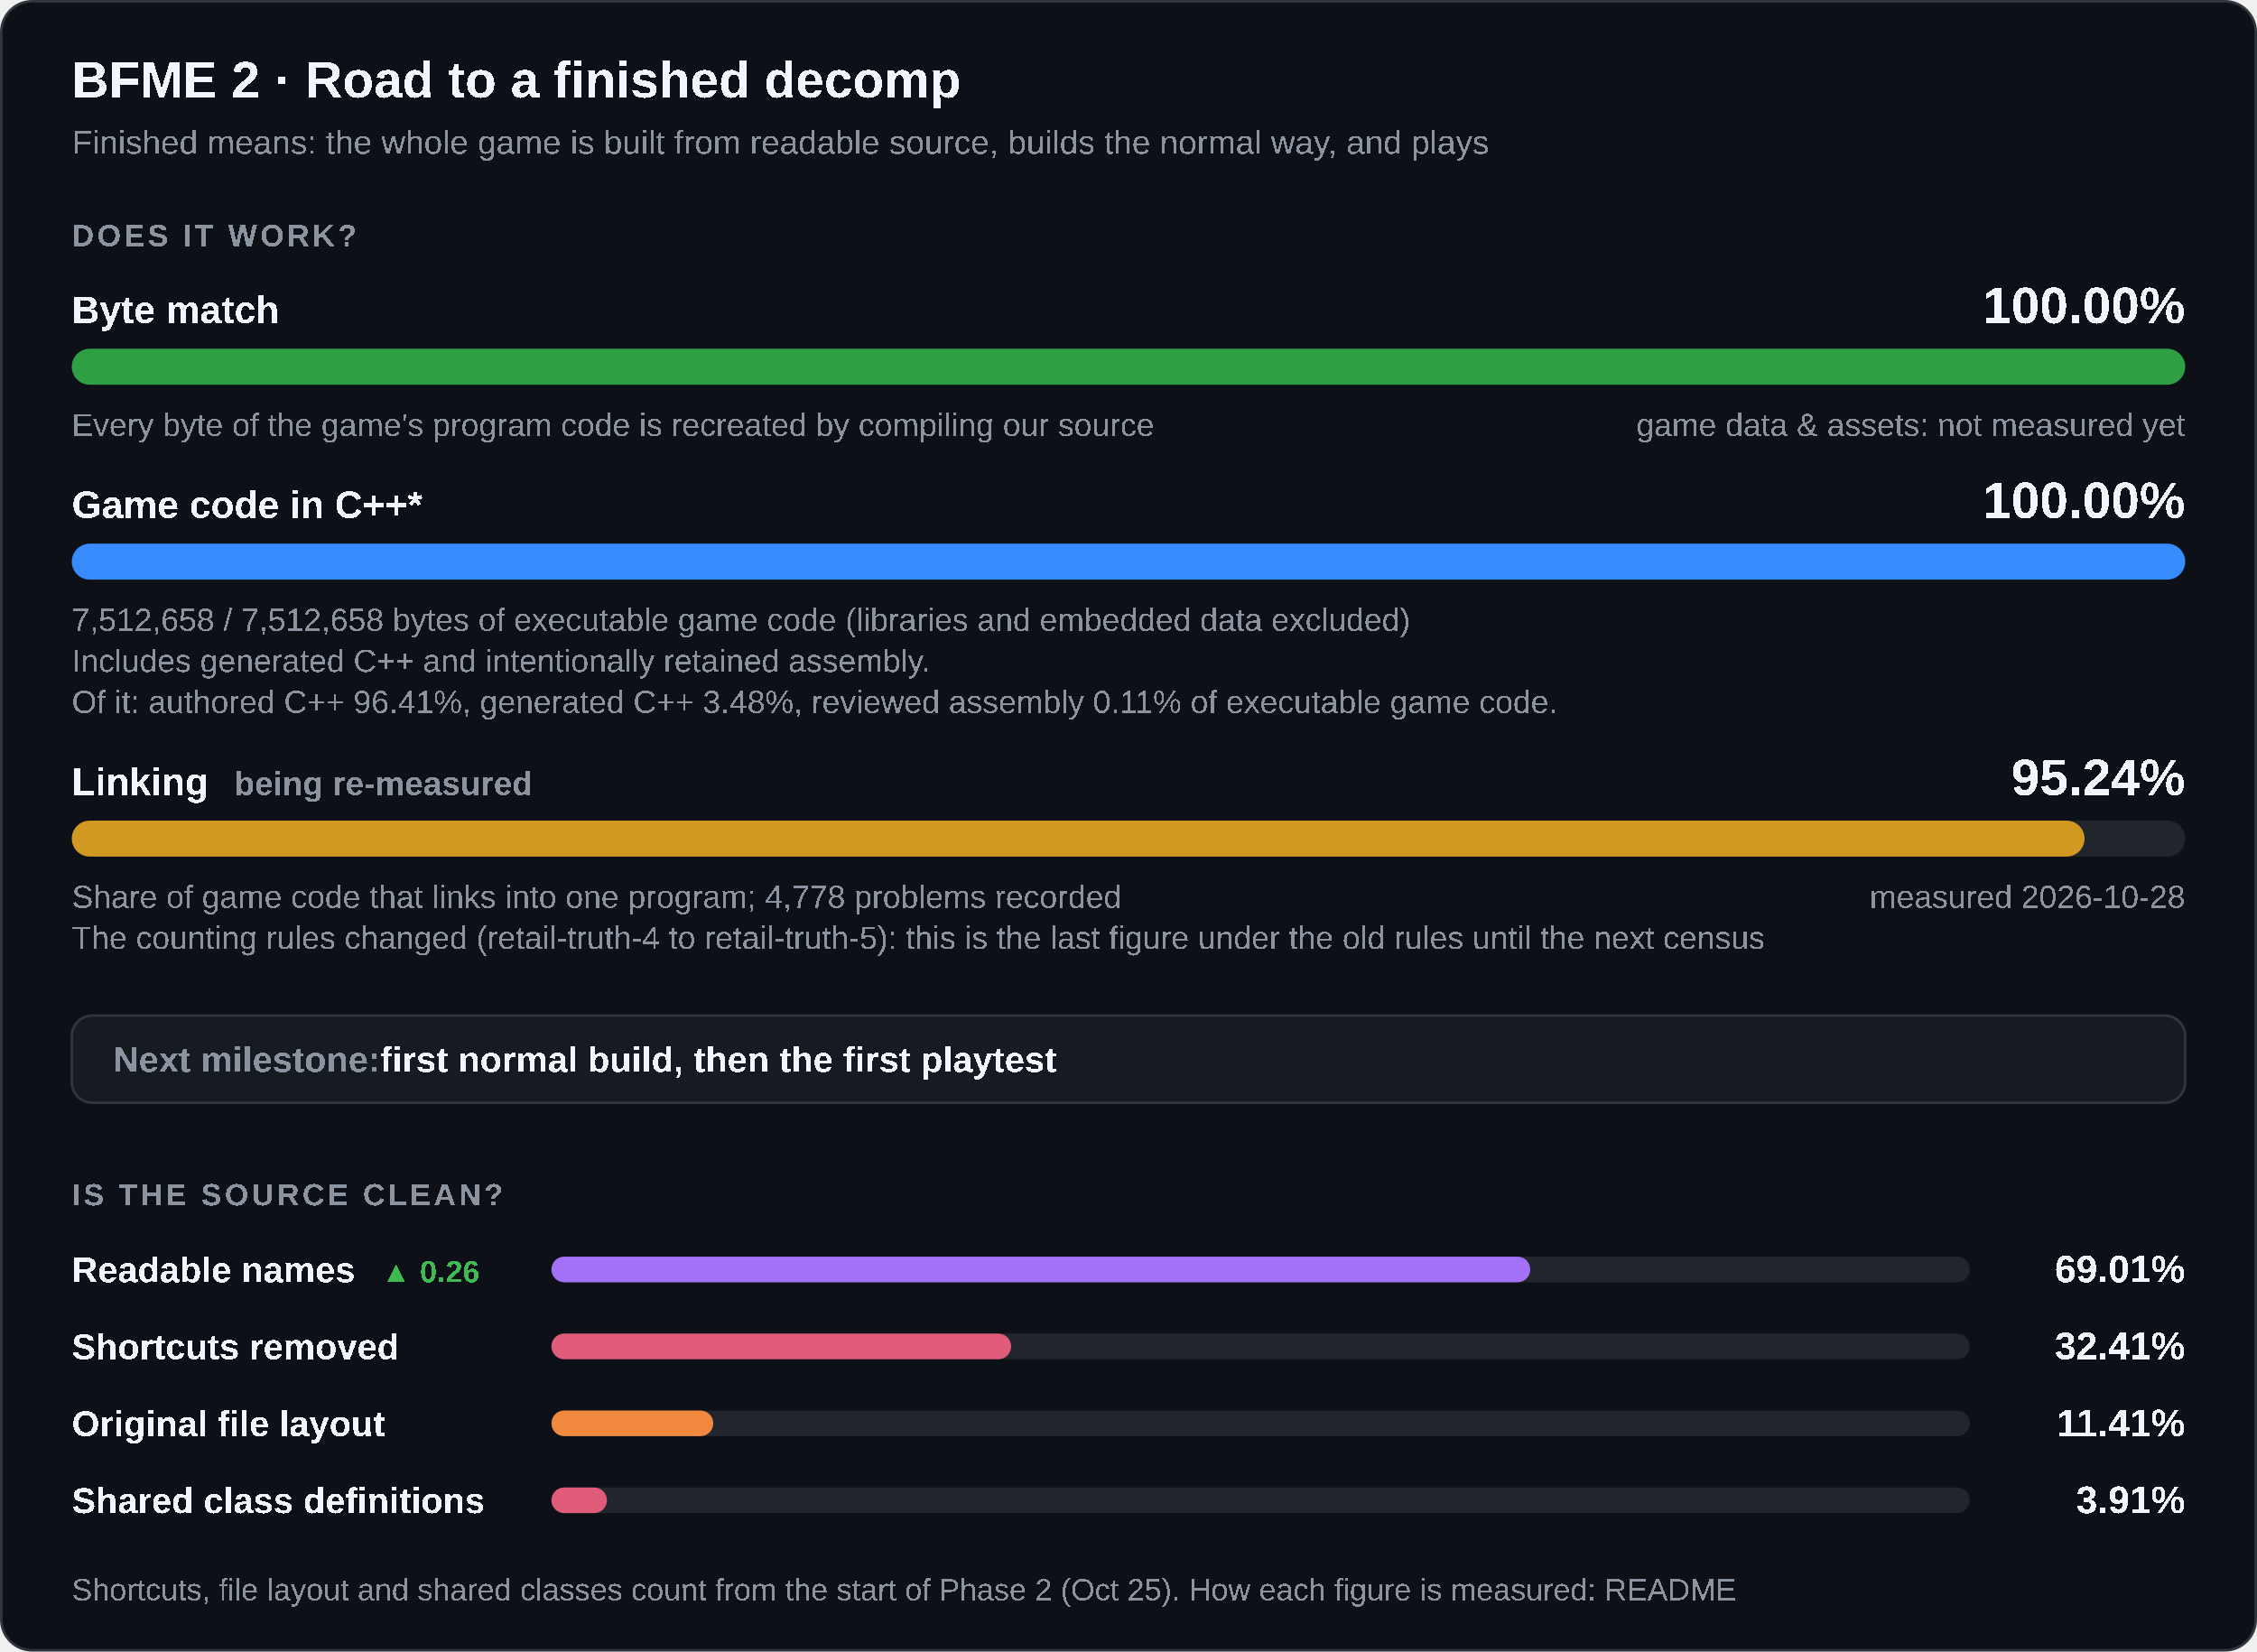
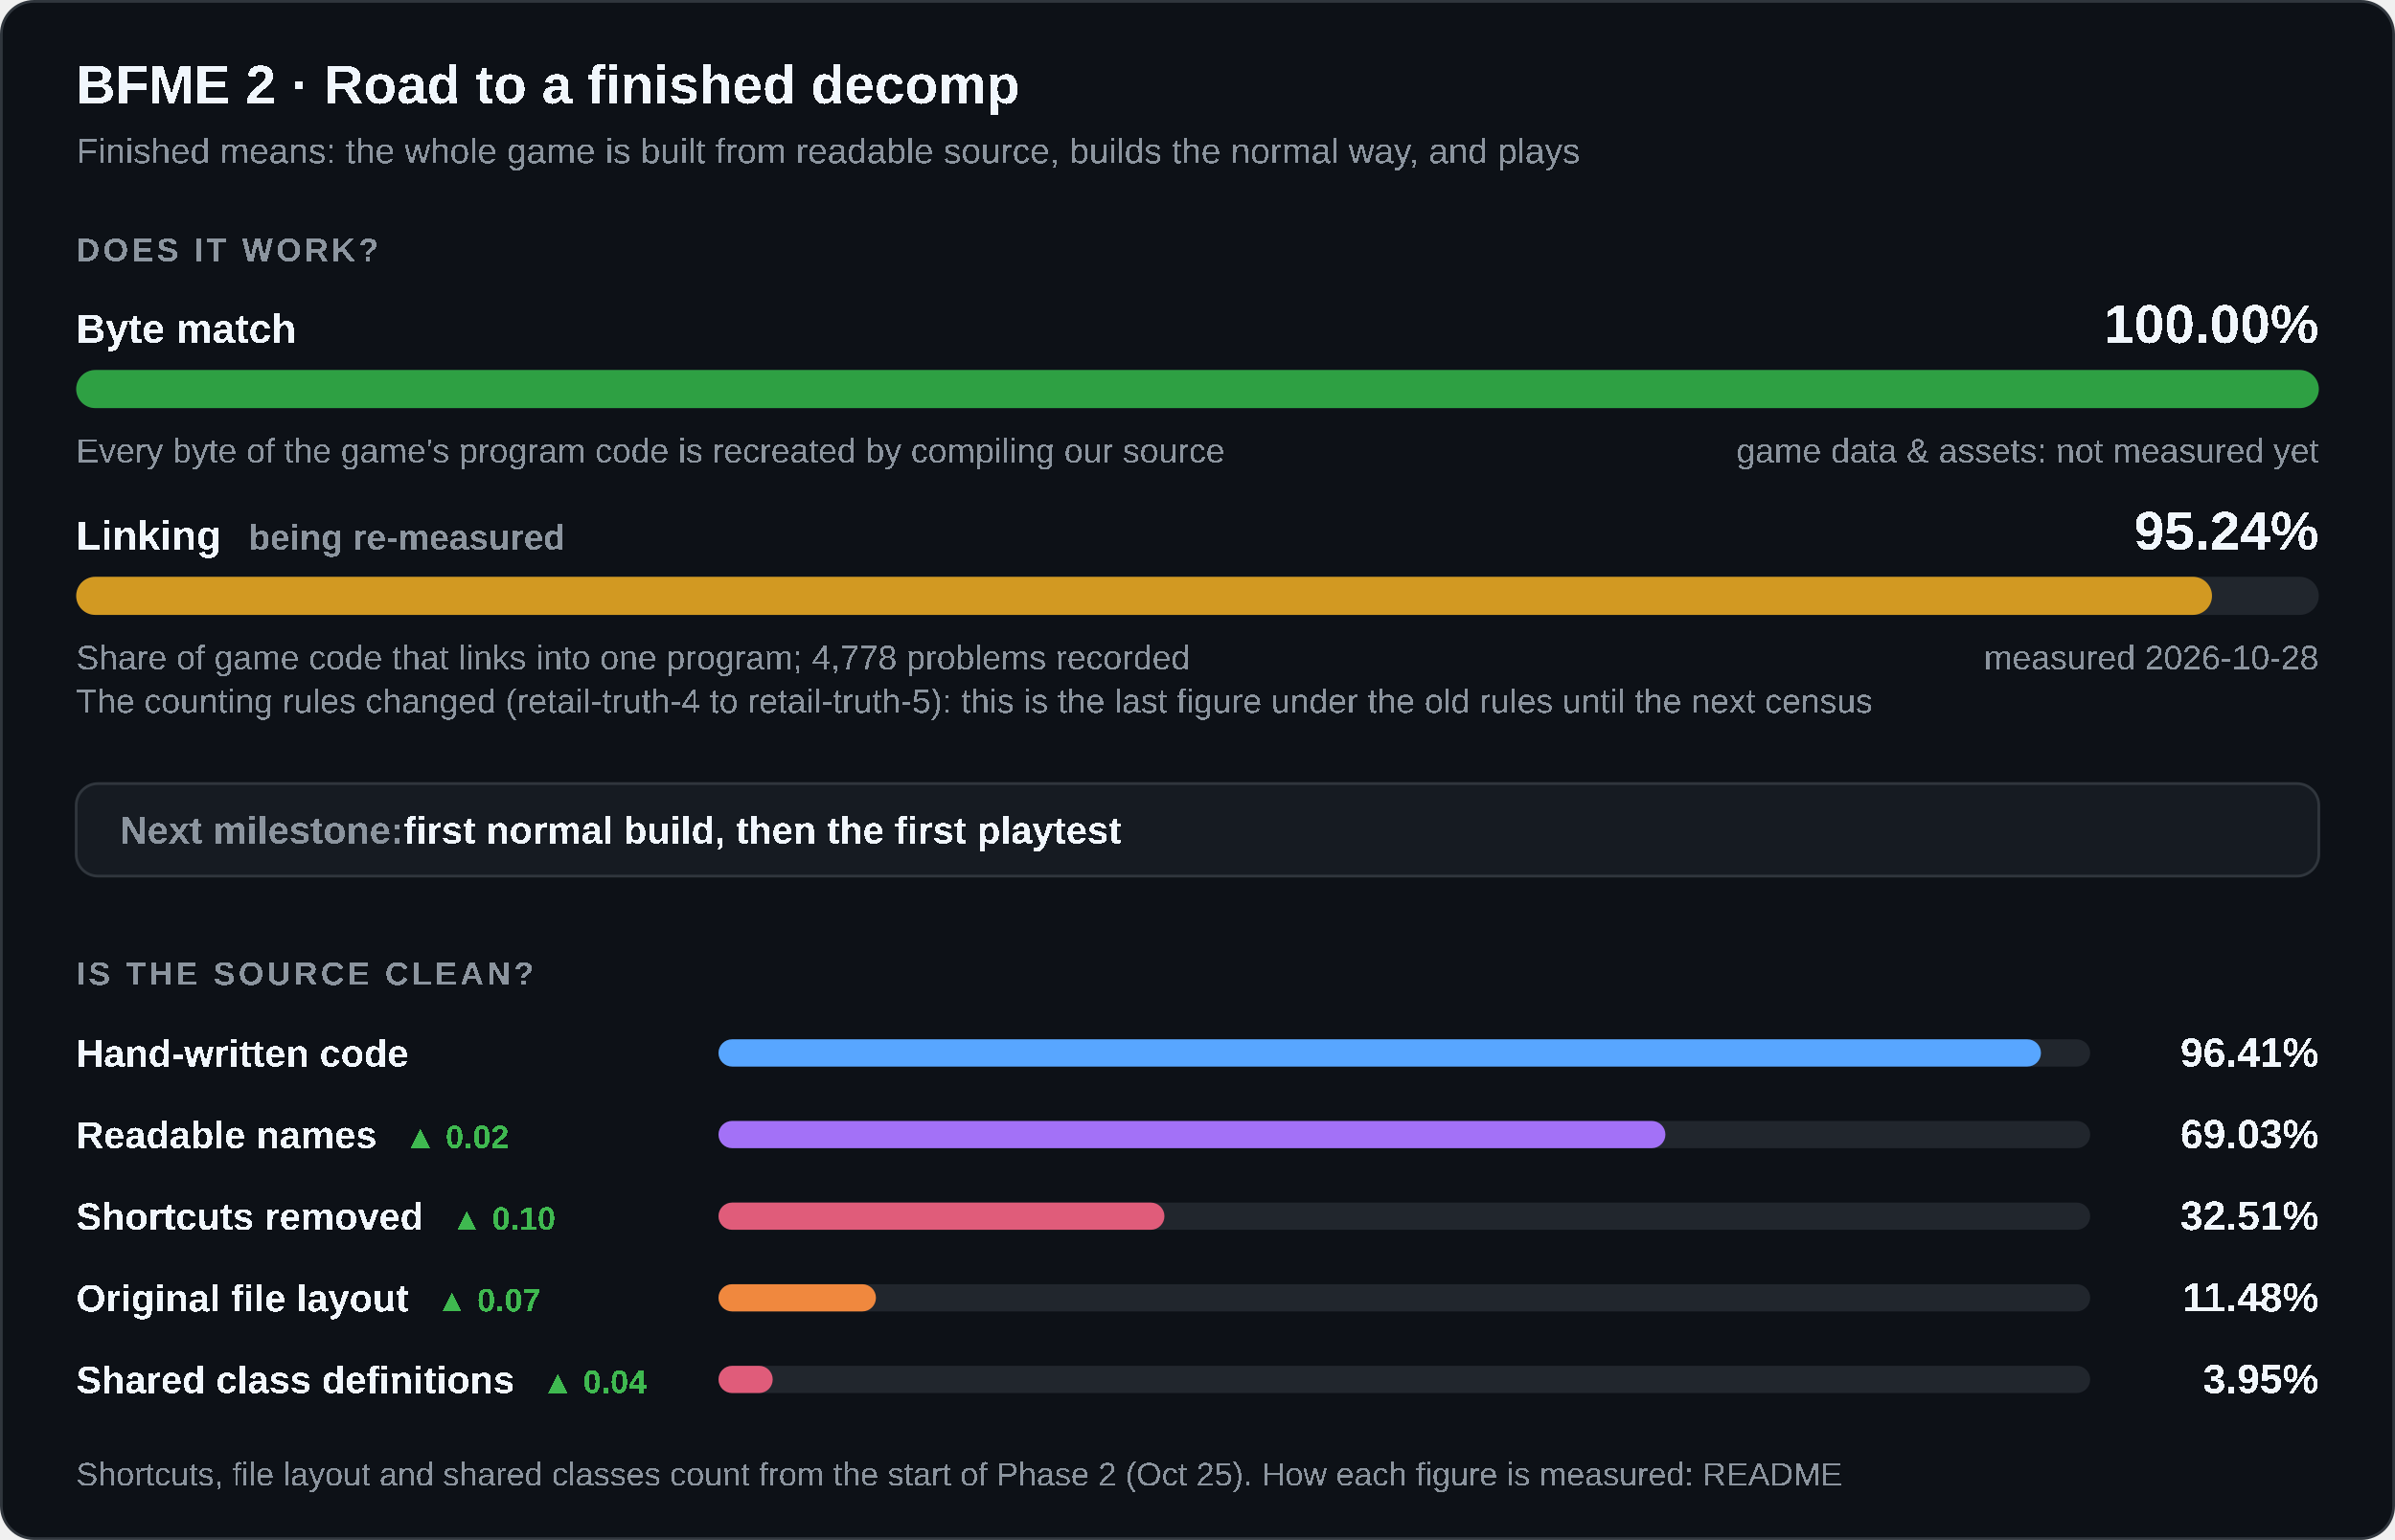
- <svg xmlns="http://www.w3.org/2000/svg" width="880" height="644" viewBox="0 0 880 644" role="img" aria-labelledby="title desc">
+ <svg xmlns="http://www.w3.org/2000/svg" width="880" height="566" viewBox="0 0 880 566" role="img" aria-labelledby="title desc">
  <style>
    .card { fill: #0d1117; stroke: #30363d; } .track { fill: #21262d; } .box { fill: #161b22; stroke: #30363d; }
    .strong { fill: #f0f6fc; } .muted { fill: #8b949e; } .up { fill: #3fb950; } .down { fill: #f85149; }
    @media (prefers-color-scheme: light) {
      .card { fill: #ffffff; stroke: #d0d7de; } .track { fill: #eaeef2; } .box { fill: #f6f8fa; stroke: #d0d7de; }
      .strong { fill: #1f2328; } .muted { fill: #59636e; } .up { fill: #1a7f37; } .down { fill: #cf222e; }
    }
  </style>
-   <rect class="card" x="0.5" y="0.5" width="879" height="643" rx="12" />
+   <rect class="card" x="0.5" y="0.5" width="879" height="565" rx="12" />
  <g font-family="'Segoe UI',Arial" text-rendering="optimizeSpeed" kerning="0" style="font-kerning:none;font-feature-settings:'kern' 0">
    <text x="28" y="38" class="strong" font-size="20" font-weight="700">BFME 2 · Road to a finished decomp</text>
    <text x="28" y="60" class="muted" font-size="13">Finished means: the whole game is built from readable source, builds the normal way, and plays</text>
    <text x="28" y="96" class="muted" font-size="12" font-weight="600" letter-spacing="1.2">DOES IT WORK?</text>
    <text x="28" y="126" class="strong" font-size="15" font-weight="600">Byte match</text>
    <text x="852" y="126" class="strong" font-size="20" font-weight="700" text-anchor="end">100.00%</text>
    <rect class="track" x="28" y="136" width="824" height="14" rx="7" />
    <rect x="28" y="136" width="824.00" height="14" rx="7" fill="#2ea043" />
    <text x="28" y="170" class="muted" font-size="12.5">Every byte of the game's program code is recreated by compiling our source</text>
    <text x="852" y="170" class="muted" font-size="12.5" text-anchor="end">game data &amp; assets: not measured yet</text>
-     <text x="28" y="202" class="strong" font-size="15" font-weight="600">Game code in C++*</text>
-     <text x="852" y="202" class="strong" font-size="20" font-weight="700" text-anchor="end">100.00%</text>
+     <text x="28" y="202" class="strong" font-size="15" font-weight="600">Linking<tspan class="muted" dx="10" font-size="13" font-weight="600">being re-measured</tspan>
+     </text>
+     <text x="852" y="202" class="strong" font-size="20" font-weight="700" text-anchor="end">95.24%</text>
    <rect class="track" x="28" y="212" width="824" height="14" rx="7" />
-     <rect x="28" y="212" width="824.00" height="14" rx="7" fill="#388bfd" />
-     <text x="28" y="246" class="muted" font-size="12.5">7,512,658 / 7,512,658 bytes of executable game code (libraries and embedded data excluded)</text>
-     <text x="28" y="262" class="muted" font-size="12.5">Includes generated C++ and intentionally retained assembly.</text>
-     <text x="28" y="278" class="muted" font-size="12.5">Of it: authored C++ 96.41%, generated C++ 3.48%, reviewed assembly 0.11% of executable game code.</text>
-     <text x="28" y="310" class="strong" font-size="15" font-weight="600">Linking<tspan class="muted" dx="10" font-size="13" font-weight="600">being re-measured</tspan>
+     <rect x="28" y="212" width="784.76" height="14" rx="7" fill="#d29922" />
+     <text x="28" y="246" class="muted" font-size="12.5">Share of game code that links into one program; 4,778 problems recorded</text>
+     <text x="28" y="262" class="muted" font-size="12.5">The counting rules changed (retail-truth-4 to retail-truth-5): this is the last figure under the old rules until the next census</text>
+     <text x="852" y="246" class="muted" font-size="12.5" text-anchor="end">measured 2026-10-28</text>
+     <rect class="box" x="28" y="288" width="824" height="34" rx="8" />
+     <text x="44" y="310" class="muted" font-size="14" font-weight="600">Next milestone:<tspan class="strong"> first normal build, then the first playtest</tspan>
    </text>
-     <text x="852" y="310" class="strong" font-size="20" font-weight="700" text-anchor="end">95.24%</text>
-     <rect class="track" x="28" y="320" width="824" height="14" rx="7" />
-     <rect x="28" y="320" width="784.76" height="14" rx="7" fill="#d29922" />
-     <text x="28" y="354" class="muted" font-size="12.5">Share of game code that links into one program; 4,778 problems recorded</text>
-     <text x="28" y="370" class="muted" font-size="12.5">The counting rules changed (retail-truth-4 to retail-truth-5): this is the last figure under the old rules until the next census</text>
-     <text x="852" y="354" class="muted" font-size="12.5" text-anchor="end">measured 2026-10-28</text>
-     <rect class="box" x="28" y="396" width="824" height="34" rx="8" />
-     <text x="44" y="418" class="muted" font-size="14" font-weight="600">Next milestone:<tspan class="strong"> first normal build, then the first playtest</tspan>
+     <text x="28" y="362" class="muted" font-size="12" font-weight="600" letter-spacing="1.2">IS THE SOURCE CLEAN?</text>
+     <text x="28" y="392" class="strong" font-size="14" font-weight="600">Hand-written code</text>
+     <rect class="track" x="264" y="382" width="504" height="10" rx="5" />
+     <rect x="264" y="382" width="485.91" height="10" rx="5" fill="#58a6ff" />
+     <text x="852" y="392" class="strong" font-size="15" font-weight="700" text-anchor="end">96.41%</text>
+     <text x="28" y="422" class="strong" font-size="14" font-weight="600">Readable names<tspan class="up" dx="10" font-size="12" font-weight="600">▲ 0.02</tspan>
    </text>
-     <text x="28" y="470" class="muted" font-size="12" font-weight="600" letter-spacing="1.2">IS THE SOURCE CLEAN?</text>
-     <text x="28" y="500" class="strong" font-size="14" font-weight="600">Readable names<tspan class="up" dx="10" font-size="12" font-weight="600">▲ 0.26</tspan>
+     <rect class="track" x="264" y="412" width="504" height="10" rx="5" />
+     <rect x="264" y="412" width="347.92" height="10" rx="5" fill="#a371f7" />
+     <text x="852" y="422" class="strong" font-size="15" font-weight="700" text-anchor="end">69.03%</text>
+     <text x="28" y="452" class="strong" font-size="14" font-weight="600">Shortcuts removed<tspan class="up" dx="10" font-size="12" font-weight="600">▲ 0.10</tspan>
    </text>
-     <rect class="track" x="215" y="490" width="553" height="10" rx="5" />
-     <rect x="215" y="490" width="381.65" height="10" rx="5" fill="#a371f7" />
-     <text x="852" y="500" class="strong" font-size="15" font-weight="700" text-anchor="end">69.01%</text>
-     <text x="28" y="530" class="strong" font-size="14" font-weight="600">Shortcuts removed</text>
-     <rect class="track" x="215" y="520" width="553" height="10" rx="5" />
-     <rect x="215" y="520" width="179.24" height="10" rx="5" fill="#e05c7a" />
-     <text x="852" y="530" class="strong" font-size="15" font-weight="700" text-anchor="end">32.41%</text>
-     <text x="28" y="560" class="strong" font-size="14" font-weight="600">Original file layout</text>
-     <rect class="track" x="215" y="550" width="553" height="10" rx="5" />
-     <rect x="215" y="550" width="63.11" height="10" rx="5" fill="#f0883e" />
-     <text x="852" y="560" class="strong" font-size="15" font-weight="700" text-anchor="end">11.41%</text>
-     <text x="28" y="590" class="strong" font-size="14" font-weight="600">Shared class definitions</text>
-     <rect class="track" x="215" y="580" width="553" height="10" rx="5" />
-     <rect x="215" y="580" width="21.65" height="10" rx="5" fill="#e05c7a" />
-     <text x="852" y="590" class="strong" font-size="15" font-weight="700" text-anchor="end">3.91%</text>
-     <text x="28" y="624" class="muted" font-size="12">Shortcuts, file layout and shared classes count from the start of Phase 2 (Oct 25). How each figure is measured: README</text>
+     <rect class="track" x="264" y="442" width="504" height="10" rx="5" />
+     <rect x="264" y="442" width="163.85" height="10" rx="5" fill="#e05c7a" />
+     <text x="852" y="452" class="strong" font-size="15" font-weight="700" text-anchor="end">32.51%</text>
+     <text x="28" y="482" class="strong" font-size="14" font-weight="600">Original file layout<tspan class="up" dx="10" font-size="12" font-weight="600">▲ 0.07</tspan>
+     </text>
+     <rect class="track" x="264" y="472" width="504" height="10" rx="5" />
+     <rect x="264" y="472" width="57.85" height="10" rx="5" fill="#f0883e" />
+     <text x="852" y="482" class="strong" font-size="15" font-weight="700" text-anchor="end">11.48%</text>
+     <text x="28" y="512" class="strong" font-size="14" font-weight="600">Shared class definitions<tspan class="up" dx="10" font-size="12" font-weight="600">▲ 0.04</tspan>
+     </text>
+     <rect class="track" x="264" y="502" width="504" height="10" rx="5" />
+     <rect x="264" y="502" width="19.92" height="10" rx="5" fill="#e05c7a" />
+     <text x="852" y="512" class="strong" font-size="15" font-weight="700" text-anchor="end">3.95%</text>
+     <text x="28" y="546" class="muted" font-size="12">Shortcuts, file layout and shared classes count from the start of Phase 2 (Oct 25). How each figure is measured: README</text>
  </g>
</svg>
